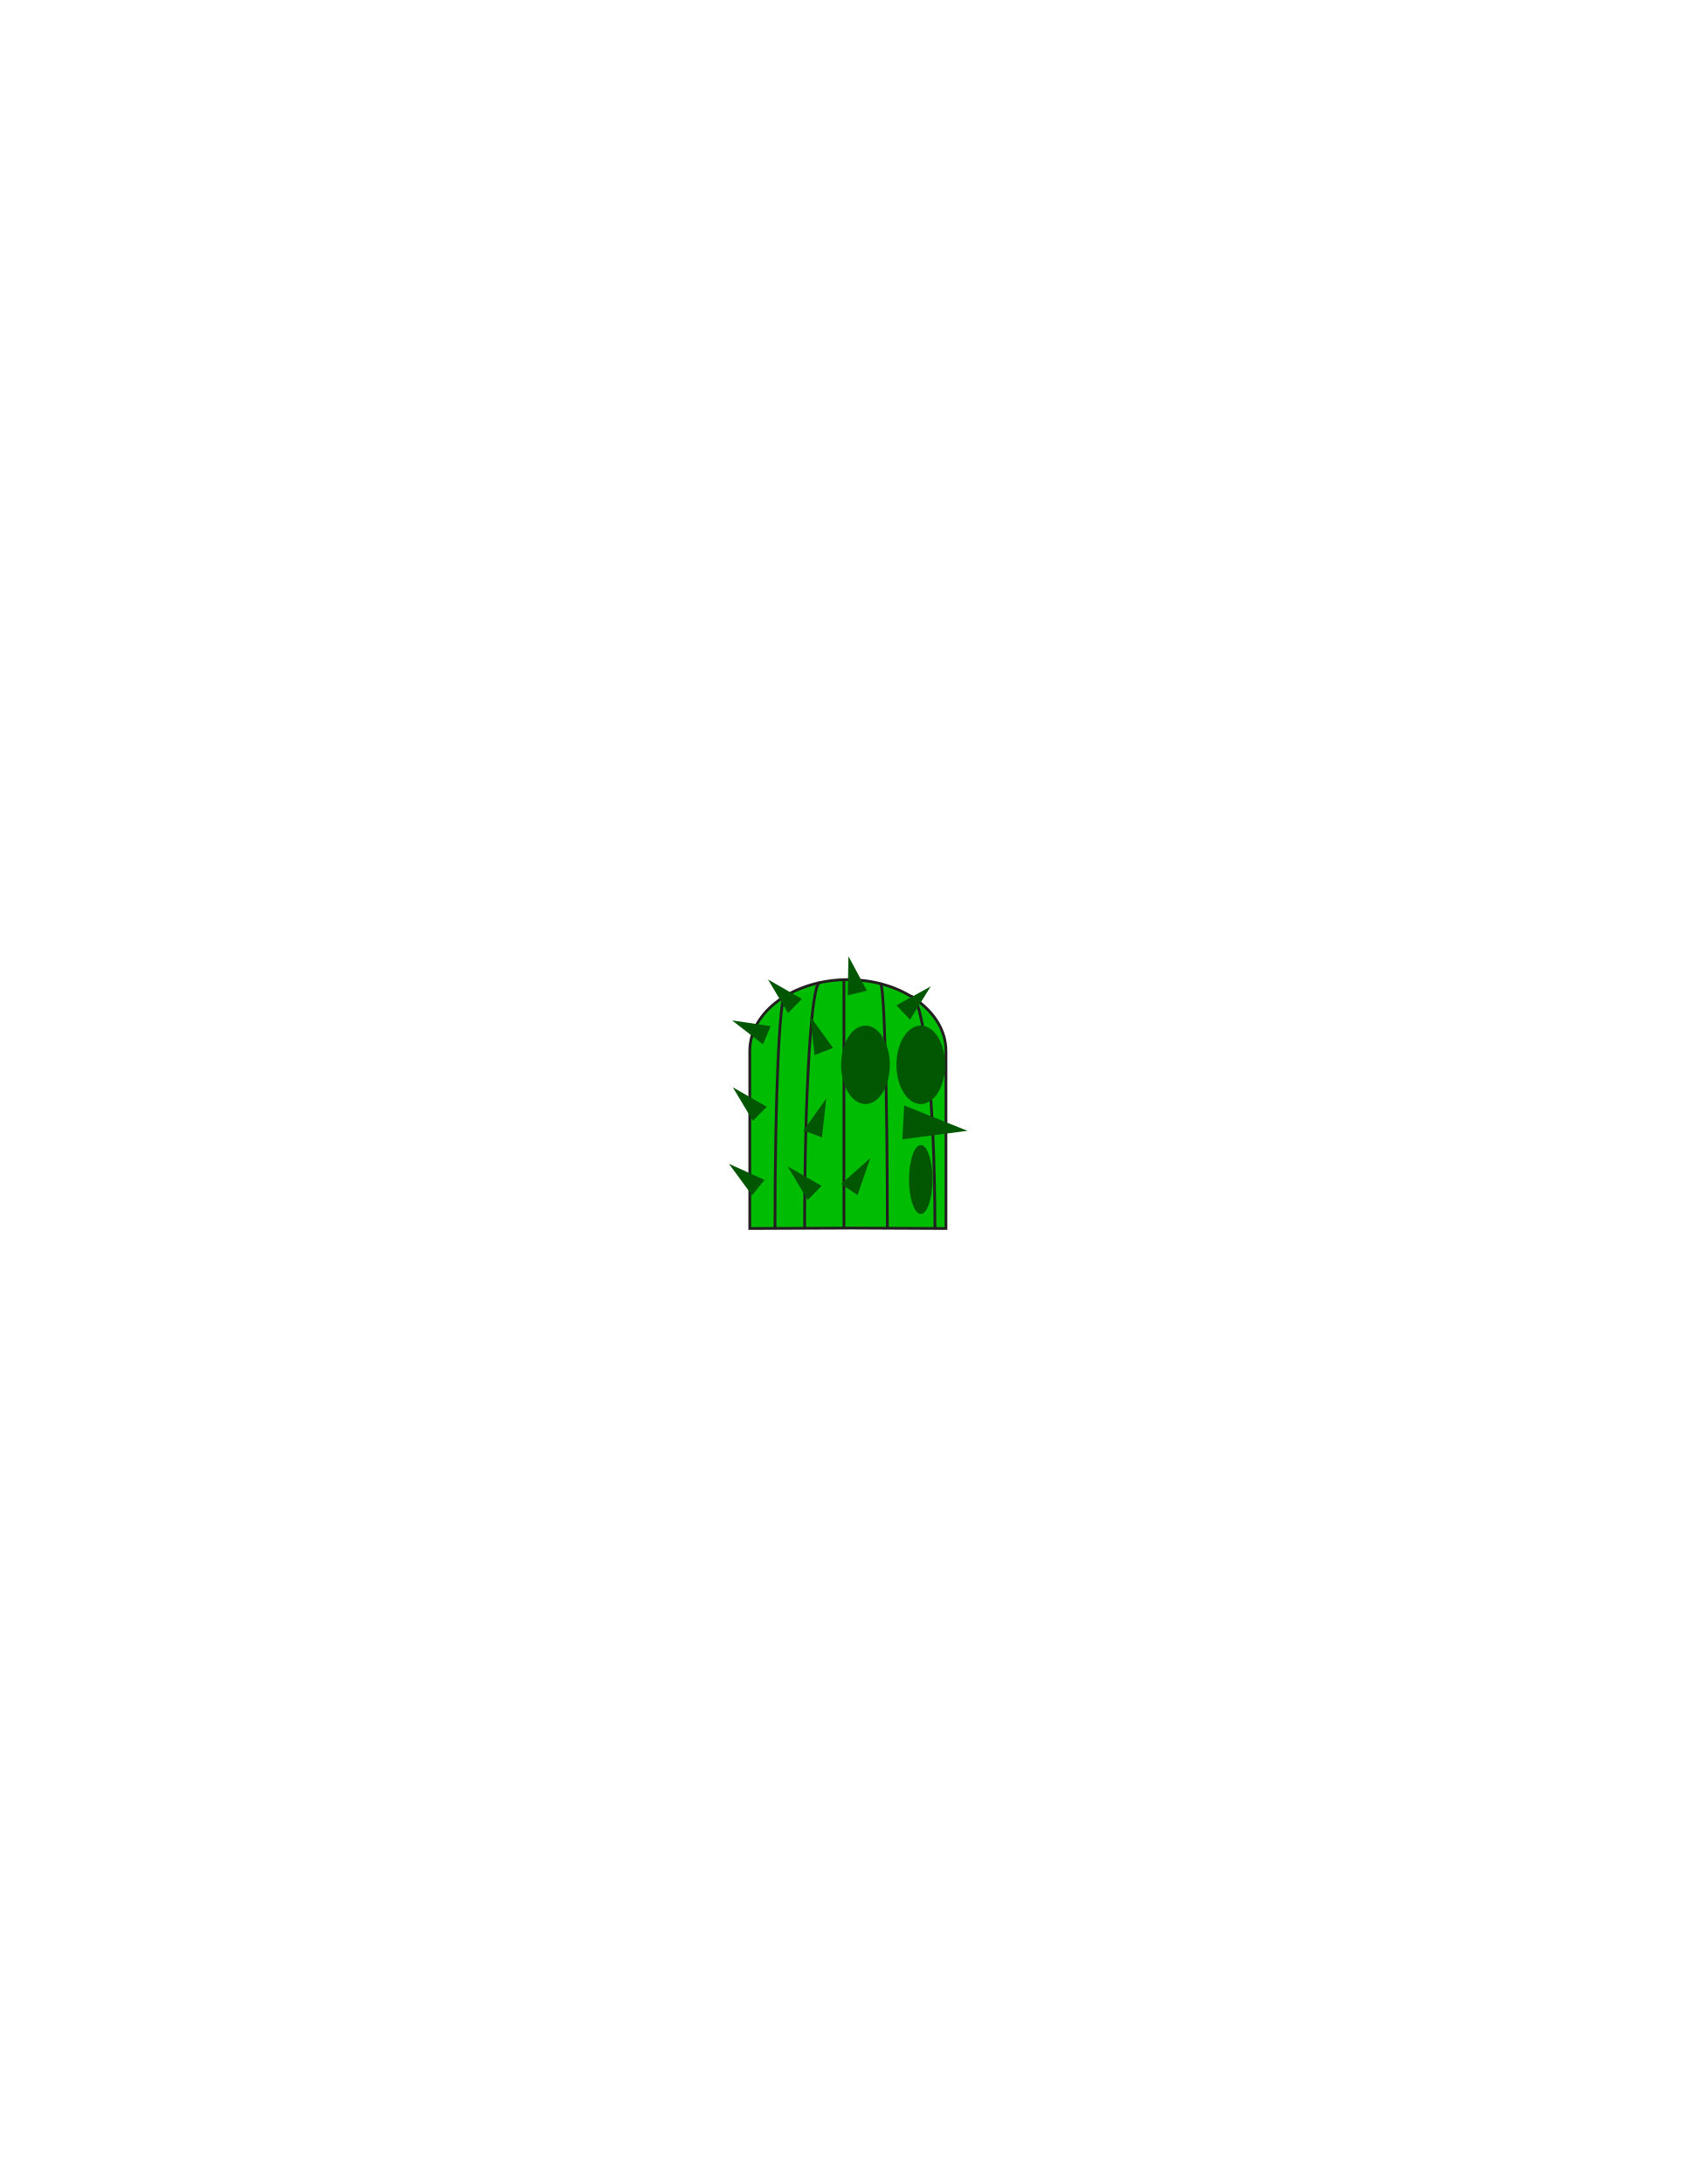
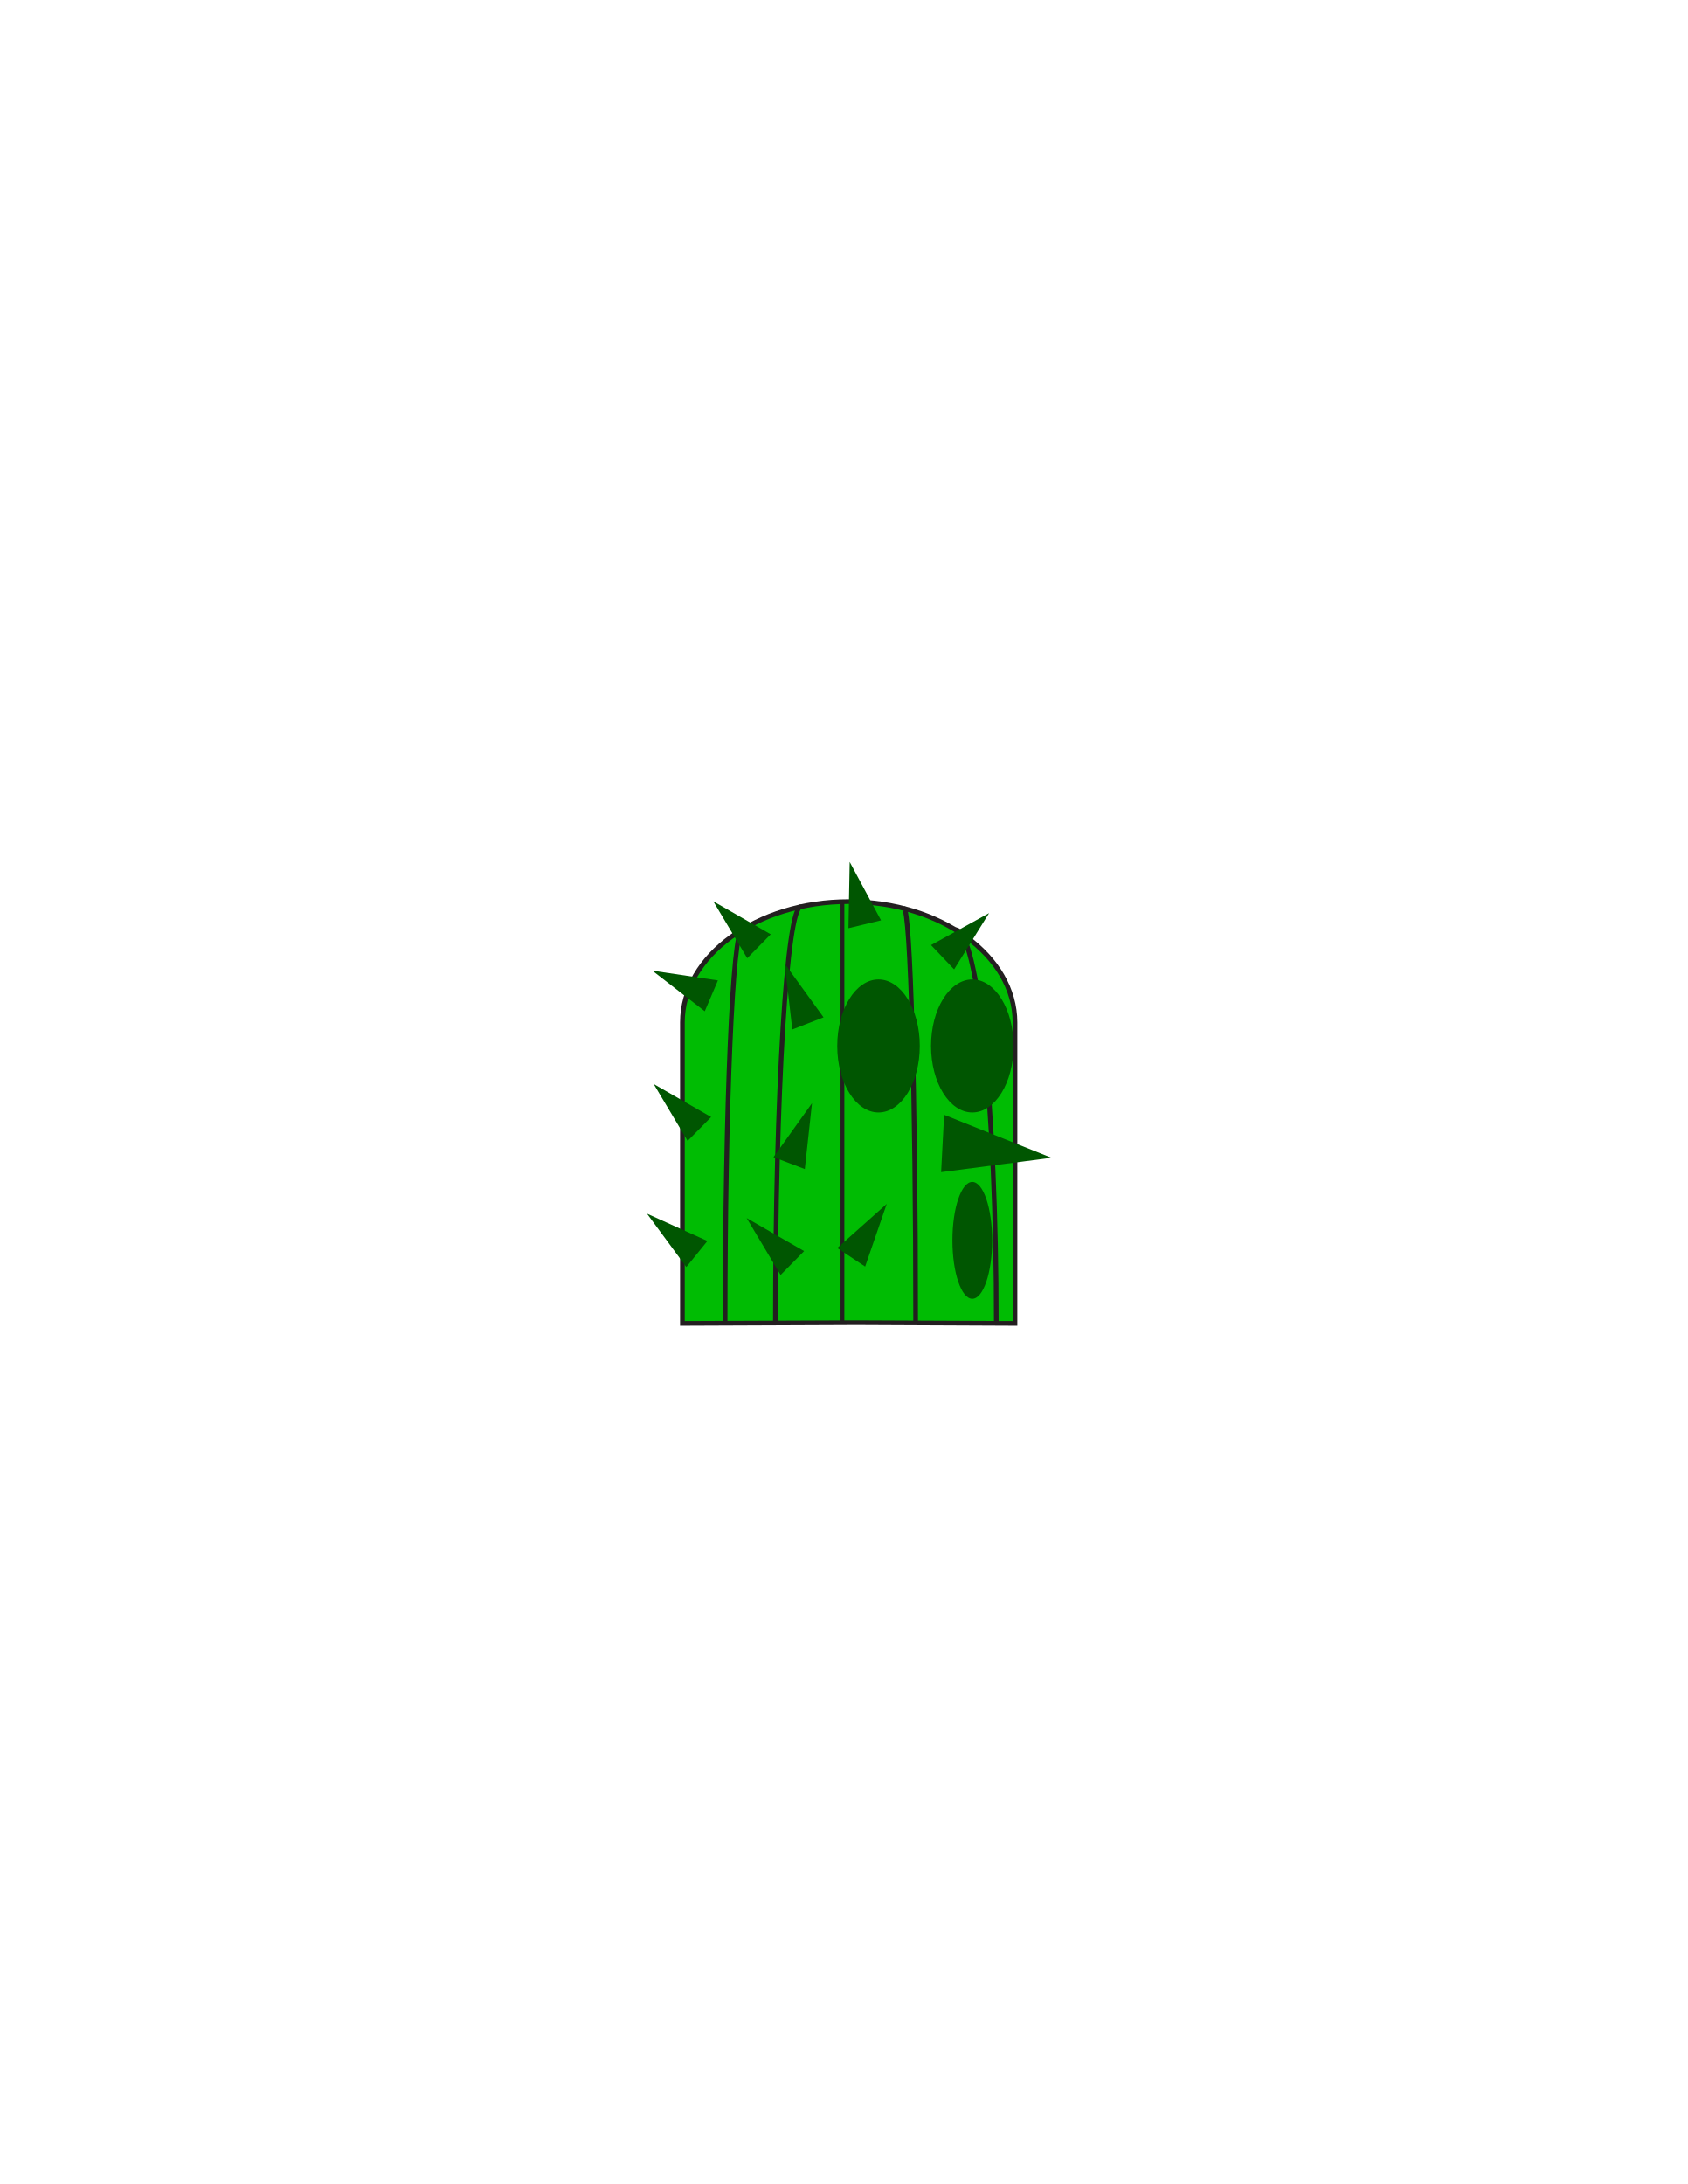
<svg xmlns="http://www.w3.org/2000/svg" version="1.1" id="Layer_1" x="0px" y="0px" width="612px" height="792px" viewBox="0 0 612 792" enable-background="new 0 0 612 792" xml:space="preserve">
-   <rect id="head_frame" x="231.5" y="330.5" fill-opacity="0" fill="#BBBCBE" width="151" height="131" />
-   <path id="PRIMARY" fill="#00BC03" stroke="#231F20" stroke-miterlimit="10" d="M343,445.5l-33.818-0.151l0,0l-37.318,0.151v-64.396  c0-14.276,15.924-25.849,35.568-25.849l0,0c19.644,0,35.568,11.573,35.568,25.849V445.5z" />
-   <path fill="none" stroke="#231F20" stroke-miterlimit="10" d="M339,445.5c0-46.551-3.914-84.22-8.75-84.22" />
-   <path fill="none" stroke="#231F20" stroke-miterlimit="10" d="M321.75,445.5c0-49.07-1.115-88.776-2.493-88.776" />
-   <path fill="none" stroke="#231F20" stroke-miterlimit="10" d="M306,445.5c0-49.881,0-90.244,0-90.244" />
-   <path fill="none" stroke="#231F20" stroke-miterlimit="10" d="M291.753,445.42c0-49.236,2.443-89.078,5.464-89.078" />
-   <path fill="none" stroke="#231F20" stroke-miterlimit="10" d="M281,445.42c0-46.508,1.616-84.14,3.613-84.14" />
-   <ellipse id="SECONDARY_13_" fill="#005601" cx="313.809" cy="386.145" rx="8.827" ry="14.233" />
-   <ellipse id="SECONDARY_12_" fill="#005601" cx="333.867" cy="386.145" rx="8.826" ry="14.233" />
-   <ellipse id="SECONDARY_11_" fill="#005601" cx="333.867" cy="427.742" rx="4.25" ry="12.501" />
-   <polygon id="SECONDARY_10_" fill="#005601" points="288.087,364.974 285.731,367.369 278.468,355.191 290.759,362.256 " />
-   <polygon id="SECONDARY_9_" fill="#005601" points="327.354,366.999 325.041,364.563 337.459,357.719 329.979,369.761 " />
-   <polygon id="SECONDARY_8_" fill="#005601" points="310.645,360.162 307.379,360.952 307.643,346.775 314.349,359.266 " />
-   <polygon id="SECONDARY_7_" fill="#005601" points="327.542,406.629 327.845,400.881 350.801,410.073 327.199,413.15 " />
-   <polygon id="SECONDARY_6_" fill="#005601" points="294.485,411.131 291.347,409.935 299.585,398.395 298.047,412.488 " />
-   <polygon id="SECONDARY_5_" fill="#005601" points="277.965,375.626 276.646,378.717 265.436,370.034 279.459,372.121 " />
-   <polygon id="SECONDARY_4_" fill="#005601" points="275.337,404.072 272.982,406.467 265.718,394.289 278.01,401.354 " />
-   <polygon id="SECONDARY_3_" fill="#005601" points="274.814,430.84 272.702,433.451 264.294,422.033 277.211,427.877 " />
-   <polygon id="SECONDARY_2_" fill="#005601" points="298.503,381.401 295.374,382.62 293.743,368.535 302.055,380.019 " />
-   <polygon id="SECONDARY_1_" fill="#005601" points="307.779,431.242 304.982,429.382 315.567,419.947 310.952,433.352 " />
-   <polygon id="SECONDARY" fill="#005601" points="295.227,432.758 292.871,435.152 285.607,422.975 297.898,430.041 " />
+   <rect id="head_frame" x="179" y="285" fill-opacity="0" fill="#BBBCBE" width="256" height="222" />
+   <path id="PRIMARY" fill="#00BC03" stroke="#231F20" stroke-width="1.695" stroke-miterlimit="10" d="M368.033,479.886l-57.335-0.257  l0,0l-63.267,0.257V370.757c0-24.193,26.998-43.805,60.3-43.805l0,0c33.304,0,60.302,19.612,60.302,43.805V479.886z" />
+   <path fill="none" stroke="#231F20" stroke-width="1.695" stroke-miterlimit="10" d="M361.252,479.886  c0-78.888-6.636-142.725-14.835-142.725" />
+   <path fill="none" stroke="#231F20" stroke-width="1.695" stroke-miterlimit="10" d="M332.007,479.886  c0-83.158-1.891-150.446-4.228-150.446" />
+   <path fill="none" stroke="#231F20" stroke-width="1.695" stroke-miterlimit="10" d="M305.305,479.886c0-84.531,0-152.933,0-152.933" />
+   <path fill="none" stroke="#231F20" stroke-width="1.695" stroke-miterlimit="10" d="M281.151,479.75  c0-83.439,4.142-150.957,9.263-150.957" />
+   <path fill="none" stroke="#231F20" stroke-width="1.695" stroke-miterlimit="10" d="M262.92,479.75  c0-78.815,2.74-142.589,6.126-142.589" />
+   <ellipse id="SECONDARY_13_" fill="#005601" cx="318.544" cy="379.298" rx="14.964" ry="24.121" />
+   <ellipse id="SECONDARY_12_" fill="#005601" cx="352.549" cy="379.298" rx="14.963" ry="24.121" />
+   <ellipse id="SECONDARY_11_" fill="#005601" cx="352.55" cy="449.792" rx="7.205" ry="21.185" />
+   <polygon id="SECONDARY_10_" fill="#005601" points="274.936,343.421 270.942,347.479 258.627,326.843 279.465,338.816 " />
+   <polygon id="SECONDARY_9_" fill="#005601" points="341.507,346.853 337.586,342.724 358.639,331.126 345.957,351.534 " />
+   <polygon id="SECONDARY_8_" fill="#005601" points="313.179,335.267 307.643,336.605 308.09,312.581 319.459,333.748 " />
+   <polygon id="SECONDARY_7_" fill="#005601" points="341.826,414.013 342.34,404.271 381.258,419.85 341.245,425.064 " />
+   <polygon id="SECONDARY_6_" fill="#005601" points="285.783,421.642 280.462,419.614 294.429,400.058 291.821,423.942 " />
+   <polygon id="SECONDARY_5_" fill="#005601" points="257.775,361.474 255.54,366.711 236.534,351.997 260.308,355.533 " />
+   <polygon id="SECONDARY_4_" fill="#005601" points="253.32,409.68 249.327,413.737 237.012,393.101 257.851,405.074 " />
+   <polygon id="SECONDARY_3_" fill="#005601" points="252.434,455.042 248.852,459.467 234.599,440.117 256.497,450.021 " />
+   <polygon id="SECONDARY_2_" fill="#005601" points="292.595,371.26 287.289,373.325 284.524,349.456 298.617,368.917 " />
+   <polygon id="SECONDARY_1_" fill="#005601" points="308.321,455.724 303.58,452.57 321.524,436.582 313.7,459.298 " />
+   <polygon id="SECONDARY" fill="#005601" points="287.04,458.292 283.046,462.35 270.732,441.713 291.569,453.688 " />
</svg>
